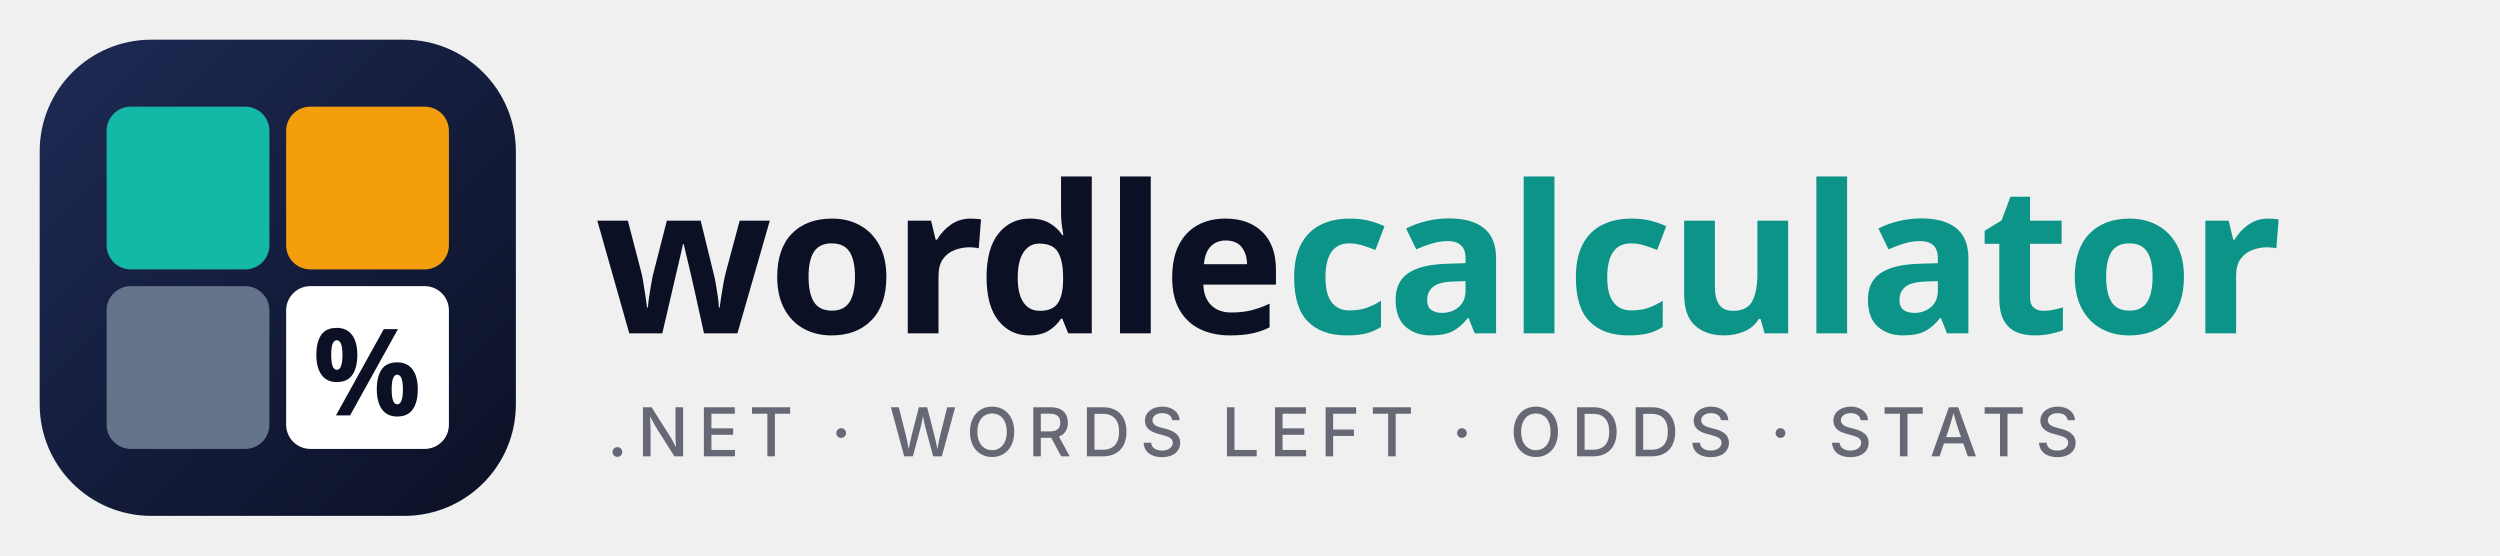
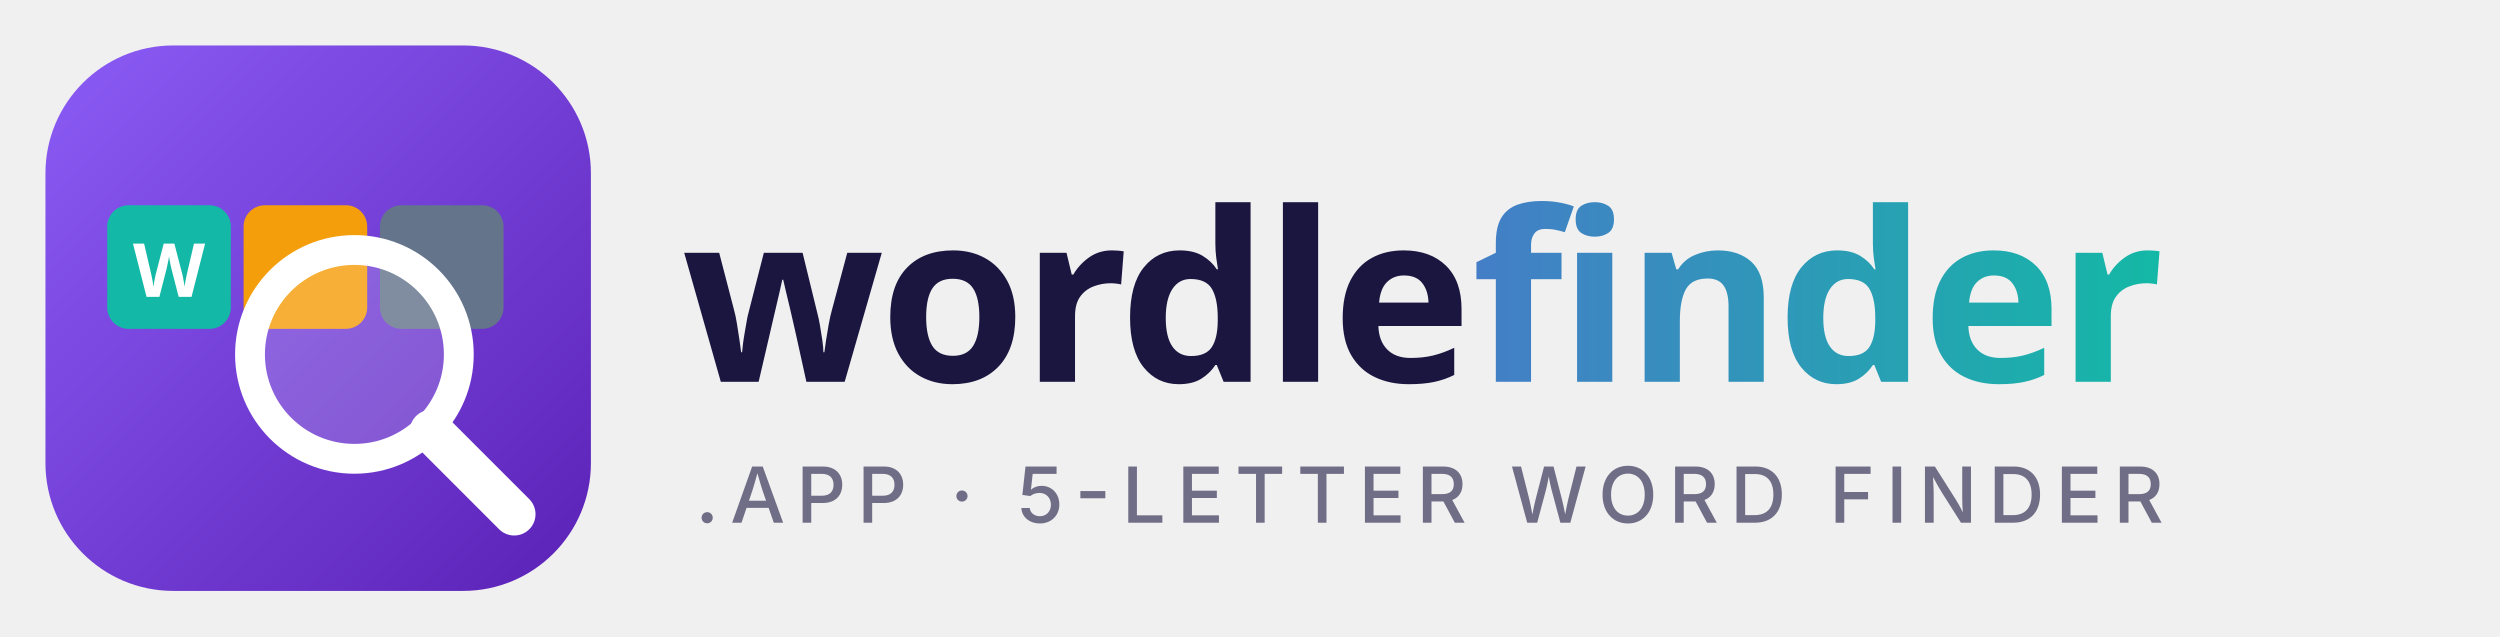
- <svg xmlns="http://www.w3.org/2000/svg" viewBox="0 0 1260 280">
+ <svg xmlns="http://www.w3.org/2000/svg" viewBox="0 0 1100 280">
  <defs>
    <linearGradient id="tilebg" x1="0" y1="0" x2="1" y2="1">
-       <stop offset="0" stop-color="#1E2A55" />
-       <stop offset="1" stop-color="#0B1024" />
+       <stop offset="0" stop-color="#8B5CF6" />
+       <stop offset="1" stop-color="#5B21B6" />
    </linearGradient>
    <linearGradient id="brand" x1="0" y1="0" x2="1" y2="1">
-       <stop offset="0" stop-color="#2DD4BF" />
-       <stop offset="1" stop-color="#0D9488" />
+       <stop offset="0" stop-color="#8B5CF6" />
+       <stop offset="1" stop-color="#6D28D9" />
    </linearGradient>
    <linearGradient id="accent" x1="0" y1="0" x2="1" y2="0">
-       <stop offset="0" stop-color="#2DD4BF" />
-       <stop offset="1" stop-color="#F59E0B" />
+       <stop offset="0" stop-color="#7C3AED" />
+       <stop offset="1" stop-color="#14B8A6" />
    </linearGradient>
    <linearGradient id="bg" x1="0" y1="0" x2="1" y2="1">
-       <stop offset="0" stop-color="#080C1C" />
-       <stop offset="1" stop-color="#131B3A" />
+       <stop offset="0" stop-color="#F8F5FF" />
+       <stop offset="1" stop-color="#EFFAF8" />
    </linearGradient>
    <radialGradient id="glowA" cx="0.5" cy="0.5" r="0.5">
-       <stop offset="0" stop-color="#14B8A6" stop-opacity="0.18" />
-       <stop offset="1" stop-color="#14B8A6" stop-opacity="0" />
+       <stop offset="0" stop-color="#A78BFA" stop-opacity="0.28" />
+       <stop offset="1" stop-color="#A78BFA" stop-opacity="0" />
    </radialGradient>
    <radialGradient id="glowB" cx="0.5" cy="0.5" r="0.5">
-       <stop offset="0" stop-color="#F59E0B" stop-opacity="0.14" />
-       <stop offset="1" stop-color="#F59E0B" stop-opacity="0" />
+       <stop offset="0" stop-color="#2DD4BF" stop-opacity="0.20" />
+       <stop offset="1" stop-color="#2DD4BF" stop-opacity="0" />
    </radialGradient>
    <filter id="shadow" x="-20%" y="-20%" width="140%" height="140%">
-       <feDropShadow dx="0" dy="18" stdDeviation="22" flood-color="#000" flood-opacity="0.55" />
+       <feDropShadow dx="0" dy="16" stdDeviation="20" flood-color="#1B1640" flood-opacity="0.14" />
    </filter>
  </defs>
  <g transform="translate(20,20) scale(0.46875)">
    <rect width="512" height="512" rx="120" fill="url(#tilebg)" />
-     <rect x="72" y="72" width="175.0" height="175.0" rx="26" fill="#14B8A6" />
-     <rect x="265.0" y="72" width="175.0" height="175.0" rx="26" fill="#F59E0B" />
-     <rect x="72" y="265.0" width="175.0" height="175.0" rx="26" fill="#64748B" />
-     <rect x="265.0" y="265.0" width="175.0" height="175.0" rx="26" fill="#fff" />
-     <text x="352" y="404" text-anchor="middle" font-family="Poppins" font-weight="800" font-size="130" fill="#0B1024">%</text>
+     <rect x="58" y="150" width="116" height="116" rx="20" fill="#14B8A6" />
+     <rect x="186" y="150" width="116" height="116" rx="20" fill="#F59E0B" />
+     <rect x="314" y="150" width="116" height="116" rx="20" fill="#64748B" />
+     <text x="116" y="236" text-anchor="middle" font-family="Poppins" font-weight="800" font-size="70" fill="#fff">W</text>
+     <circle cx="290" cy="290" r="98" fill="#fff" fill-opacity="0.18" stroke="#fff" stroke-width="28" />
+     <line x1="362" y1="362" x2="440" y2="440" stroke="#fff" stroke-width="40" stroke-linecap="round" />
  </g>
-   <text x="300" y="168" font-family="Poppins" font-weight="700" font-size="104" fill="#0B1024" letter-spacing="-2">wordle<tspan fill="#0D9488">calculator</tspan>
+   <text x="300" y="168" font-family="Poppins" font-weight="700" font-size="104" fill="#1B1640" letter-spacing="-2">wordle<tspan fill="url(#accent)">finder</tspan>
  </text>
-   <text x="306" y="230" font-family="Inter" font-weight="500" font-size="34" fill="#0B1024" fill-opacity="0.6" letter-spacing="5">.NET · WORDS LEFT · ODDS · STATS</text>
+   <text x="306" y="230" font-family="Inter" font-weight="500" font-size="34" fill="#1B1640" fill-opacity="0.6" letter-spacing="5">.APP · 5-LETTER WORD FINDER</text>
</svg>
